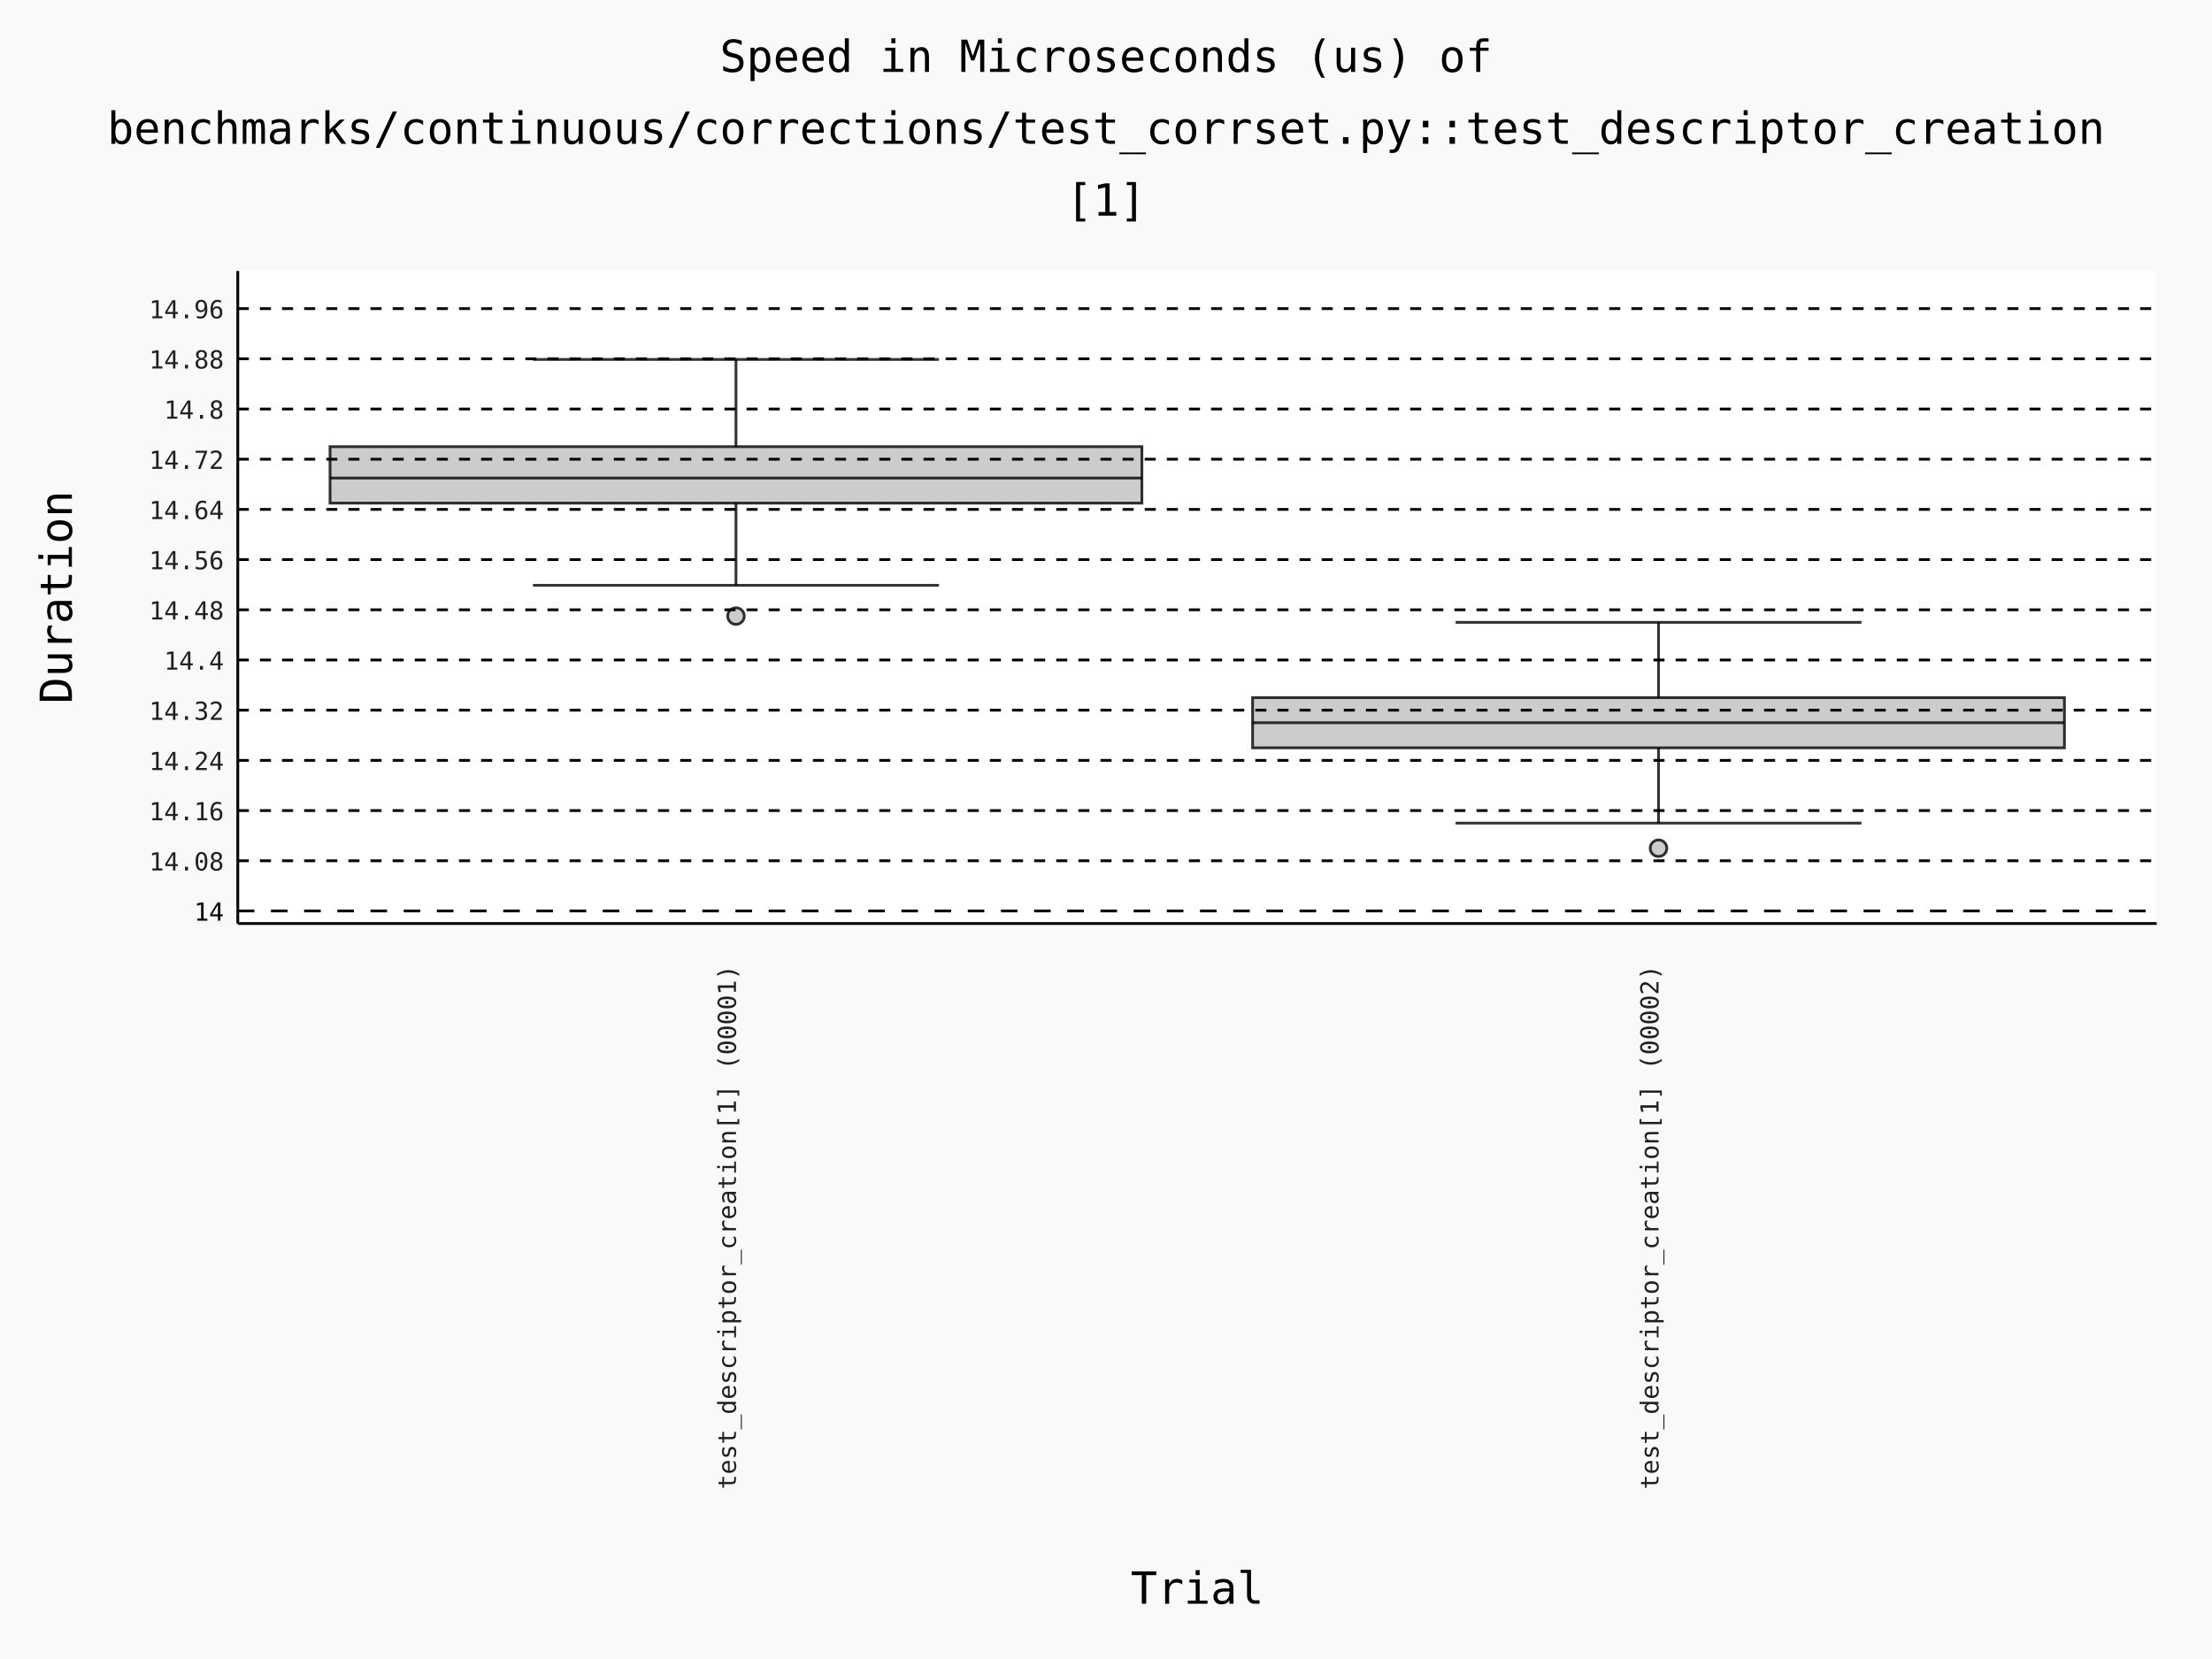
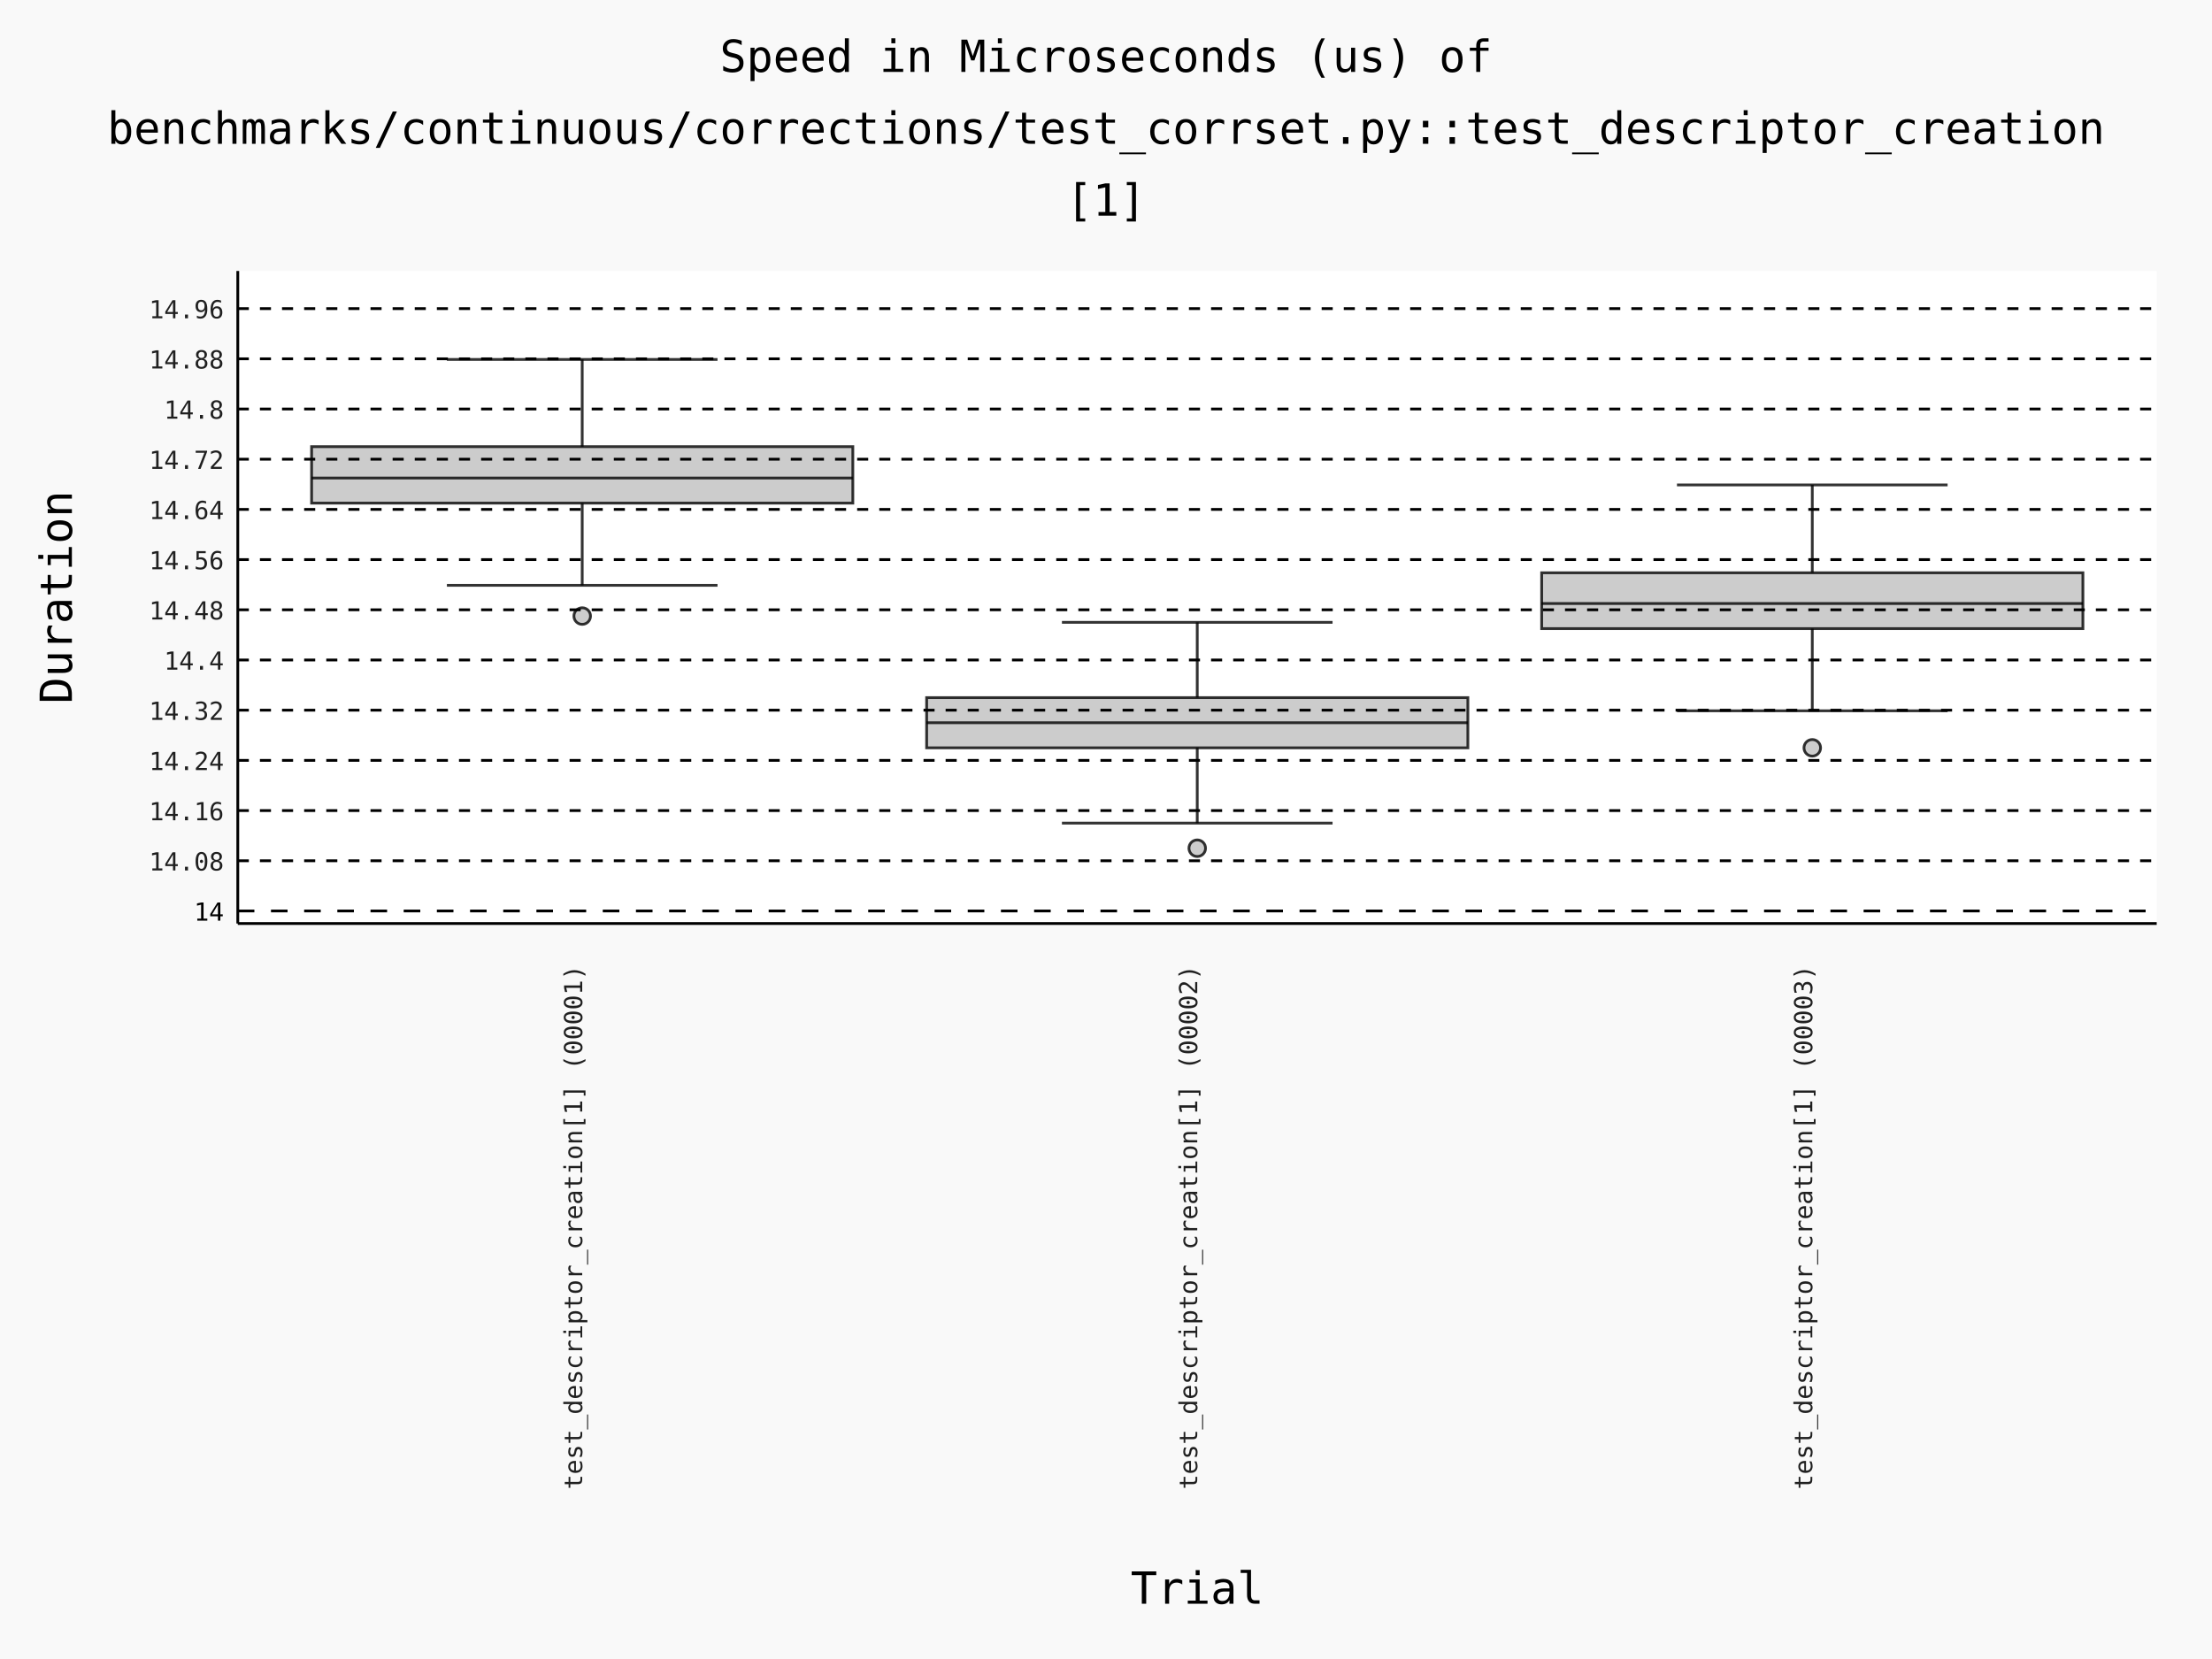
- <svg xmlns="http://www.w3.org/2000/svg" id="chart-0741fec3-c08f-4b0e-9922-f70d1486e67c" class="pygal-chart" viewBox="0 0 800 600">
+ <svg xmlns="http://www.w3.org/2000/svg" id="chart-515a64f9-0ef3-48b2-b7a9-513720fffa53" class="pygal-chart" viewBox="0 0 800 600">
  <defs>
-     <style type="text/css">#chart-0741fec3-c08f-4b0e-9922-f70d1486e67c{-webkit-user-select:none;-webkit-font-smoothing:antialiased;font-family:Consolas,"Deja Vu Sans Mono","Bitstream Vera Sans Mono","Courier New",monospace}#chart-0741fec3-c08f-4b0e-9922-f70d1486e67c .title{font-family:Consolas,"Deja Vu Sans Mono","Bitstream Vera Sans Mono","Courier New",monospace;font-size:16px}#chart-0741fec3-c08f-4b0e-9922-f70d1486e67c .legends .legend text{font-family:Consolas,"Deja Vu Sans Mono","Bitstream Vera Sans Mono","Courier New",monospace;font-size:14px}#chart-0741fec3-c08f-4b0e-9922-f70d1486e67c .axis text{font-family:Consolas,"Deja Vu Sans Mono","Bitstream Vera Sans Mono","Courier New",monospace;font-size:10px}#chart-0741fec3-c08f-4b0e-9922-f70d1486e67c .axis text.major{font-family:Consolas,"Deja Vu Sans Mono","Bitstream Vera Sans Mono","Courier New",monospace;font-size:10px}#chart-0741fec3-c08f-4b0e-9922-f70d1486e67c .text-overlay text.value{font-family:Consolas,"Deja Vu Sans Mono","Bitstream Vera Sans Mono","Courier New",monospace;font-size:16px}#chart-0741fec3-c08f-4b0e-9922-f70d1486e67c .text-overlay text.label{font-family:Consolas,"Deja Vu Sans Mono","Bitstream Vera Sans Mono","Courier New",monospace;font-size:10px}#chart-0741fec3-c08f-4b0e-9922-f70d1486e67c .tooltip{font-family:Consolas,"Deja Vu Sans Mono","Bitstream Vera Sans Mono","Courier New",monospace;font-size:14px}#chart-0741fec3-c08f-4b0e-9922-f70d1486e67c text.no_data{font-family:Consolas,"Deja Vu Sans Mono","Bitstream Vera Sans Mono","Courier New",monospace;font-size:64px}
- #chart-0741fec3-c08f-4b0e-9922-f70d1486e67c{background-color:rgba(249,249,249,1)}#chart-0741fec3-c08f-4b0e-9922-f70d1486e67c path,#chart-0741fec3-c08f-4b0e-9922-f70d1486e67c line,#chart-0741fec3-c08f-4b0e-9922-f70d1486e67c rect,#chart-0741fec3-c08f-4b0e-9922-f70d1486e67c circle{-webkit-transition:150ms;-moz-transition:150ms;transition:150ms}#chart-0741fec3-c08f-4b0e-9922-f70d1486e67c .graph &gt; .background{fill:rgba(249,249,249,1)}#chart-0741fec3-c08f-4b0e-9922-f70d1486e67c .plot &gt; .background{fill:rgba(255,255,255,1)}#chart-0741fec3-c08f-4b0e-9922-f70d1486e67c .graph{fill:rgba(0,0,0,.87)}#chart-0741fec3-c08f-4b0e-9922-f70d1486e67c text.no_data{fill:rgba(0,0,0,1)}#chart-0741fec3-c08f-4b0e-9922-f70d1486e67c .title{fill:rgba(0,0,0,1)}#chart-0741fec3-c08f-4b0e-9922-f70d1486e67c .legends .legend text{fill:rgba(0,0,0,.87)}#chart-0741fec3-c08f-4b0e-9922-f70d1486e67c .legends .legend:hover text{fill:rgba(0,0,0,1)}#chart-0741fec3-c08f-4b0e-9922-f70d1486e67c .axis .line{stroke:rgba(0,0,0,1)}#chart-0741fec3-c08f-4b0e-9922-f70d1486e67c .axis .guide.line{stroke:rgba(0,0,0,.54)}#chart-0741fec3-c08f-4b0e-9922-f70d1486e67c .axis .major.line{stroke:rgba(0,0,0,.87)}#chart-0741fec3-c08f-4b0e-9922-f70d1486e67c .axis text.major{fill:rgba(0,0,0,1)}#chart-0741fec3-c08f-4b0e-9922-f70d1486e67c .axis.y .guides:hover .guide.line,#chart-0741fec3-c08f-4b0e-9922-f70d1486e67c .line-graph .axis.x .guides:hover .guide.line,#chart-0741fec3-c08f-4b0e-9922-f70d1486e67c .stackedline-graph .axis.x .guides:hover .guide.line,#chart-0741fec3-c08f-4b0e-9922-f70d1486e67c .xy-graph .axis.x .guides:hover .guide.line{stroke:rgba(0,0,0,1)}#chart-0741fec3-c08f-4b0e-9922-f70d1486e67c .axis .guides:hover text{fill:rgba(0,0,0,1)}#chart-0741fec3-c08f-4b0e-9922-f70d1486e67c .reactive{fill-opacity:.7;stroke-opacity:.8;stroke-width:1}#chart-0741fec3-c08f-4b0e-9922-f70d1486e67c .ci{stroke:rgba(0,0,0,.87)}#chart-0741fec3-c08f-4b0e-9922-f70d1486e67c .reactive.active,#chart-0741fec3-c08f-4b0e-9922-f70d1486e67c .active .reactive{fill-opacity:.8;stroke-opacity:.9;stroke-width:4}#chart-0741fec3-c08f-4b0e-9922-f70d1486e67c .ci .reactive.active{stroke-width:1.5}#chart-0741fec3-c08f-4b0e-9922-f70d1486e67c .series text{fill:rgba(0,0,0,1)}#chart-0741fec3-c08f-4b0e-9922-f70d1486e67c .tooltip rect{fill:rgba(255,255,255,1);stroke:rgba(0,0,0,1);-webkit-transition:opacity 150ms;-moz-transition:opacity 150ms;transition:opacity 150ms}#chart-0741fec3-c08f-4b0e-9922-f70d1486e67c .tooltip .label{fill:rgba(0,0,0,.87)}#chart-0741fec3-c08f-4b0e-9922-f70d1486e67c .tooltip .label{fill:rgba(0,0,0,.87)}#chart-0741fec3-c08f-4b0e-9922-f70d1486e67c .tooltip .legend{font-size:.8em;fill:rgba(0,0,0,.54)}#chart-0741fec3-c08f-4b0e-9922-f70d1486e67c .tooltip .x_label{font-size:.6em;fill:rgba(0,0,0,1)}#chart-0741fec3-c08f-4b0e-9922-f70d1486e67c .tooltip .xlink{font-size:.5em;text-decoration:underline}#chart-0741fec3-c08f-4b0e-9922-f70d1486e67c .tooltip .value{font-size:1.5em}#chart-0741fec3-c08f-4b0e-9922-f70d1486e67c .bound{font-size:.5em}#chart-0741fec3-c08f-4b0e-9922-f70d1486e67c .max-value{font-size:.75em;fill:rgba(0,0,0,.54)}#chart-0741fec3-c08f-4b0e-9922-f70d1486e67c .map-element{fill:rgba(255,255,255,1);stroke:rgba(0,0,0,.54) !important}#chart-0741fec3-c08f-4b0e-9922-f70d1486e67c .map-element .reactive{fill-opacity:inherit;stroke-opacity:inherit}#chart-0741fec3-c08f-4b0e-9922-f70d1486e67c .color-0,#chart-0741fec3-c08f-4b0e-9922-f70d1486e67c .color-0 a:visited{stroke:#000000;fill:#000000}#chart-0741fec3-c08f-4b0e-9922-f70d1486e67c .color-1,#chart-0741fec3-c08f-4b0e-9922-f70d1486e67c .color-1 a:visited{stroke:#000000;fill:#000000}#chart-0741fec3-c08f-4b0e-9922-f70d1486e67c .text-overlay .color-0 text{fill:white}#chart-0741fec3-c08f-4b0e-9922-f70d1486e67c .text-overlay .color-1 text{fill:white}
- #chart-0741fec3-c08f-4b0e-9922-f70d1486e67c text.no_data{text-anchor:middle}#chart-0741fec3-c08f-4b0e-9922-f70d1486e67c .guide.line{fill:none}#chart-0741fec3-c08f-4b0e-9922-f70d1486e67c .centered{text-anchor:middle}#chart-0741fec3-c08f-4b0e-9922-f70d1486e67c .title{text-anchor:middle}#chart-0741fec3-c08f-4b0e-9922-f70d1486e67c .legends .legend text{fill-opacity:1}#chart-0741fec3-c08f-4b0e-9922-f70d1486e67c .axis.x text{text-anchor:middle}#chart-0741fec3-c08f-4b0e-9922-f70d1486e67c .axis.x:not(.web) text[transform]{text-anchor:start}#chart-0741fec3-c08f-4b0e-9922-f70d1486e67c .axis.x:not(.web) text[transform].backwards{text-anchor:end}#chart-0741fec3-c08f-4b0e-9922-f70d1486e67c .axis.y text{text-anchor:end}#chart-0741fec3-c08f-4b0e-9922-f70d1486e67c .axis.y text[transform].backwards{text-anchor:start}#chart-0741fec3-c08f-4b0e-9922-f70d1486e67c .axis.y2 text{text-anchor:start}#chart-0741fec3-c08f-4b0e-9922-f70d1486e67c .axis.y2 text[transform].backwards{text-anchor:end}#chart-0741fec3-c08f-4b0e-9922-f70d1486e67c .axis .guide.line{stroke-dasharray:4,4;stroke:black}#chart-0741fec3-c08f-4b0e-9922-f70d1486e67c .axis .major.guide.line{stroke-dasharray:6,6;stroke:black}#chart-0741fec3-c08f-4b0e-9922-f70d1486e67c .horizontal .axis.y .guide.line,#chart-0741fec3-c08f-4b0e-9922-f70d1486e67c .horizontal .axis.y2 .guide.line,#chart-0741fec3-c08f-4b0e-9922-f70d1486e67c .vertical .axis.x .guide.line{opacity:0}#chart-0741fec3-c08f-4b0e-9922-f70d1486e67c .horizontal .axis.always_show .guide.line,#chart-0741fec3-c08f-4b0e-9922-f70d1486e67c .vertical .axis.always_show .guide.line{opacity:1 !important}#chart-0741fec3-c08f-4b0e-9922-f70d1486e67c .axis.y .guides:hover .guide.line,#chart-0741fec3-c08f-4b0e-9922-f70d1486e67c .axis.y2 .guides:hover .guide.line,#chart-0741fec3-c08f-4b0e-9922-f70d1486e67c .axis.x .guides:hover .guide.line{opacity:1}#chart-0741fec3-c08f-4b0e-9922-f70d1486e67c .axis .guides:hover text{opacity:1}#chart-0741fec3-c08f-4b0e-9922-f70d1486e67c .nofill{fill:none}#chart-0741fec3-c08f-4b0e-9922-f70d1486e67c .subtle-fill{fill-opacity:.2}#chart-0741fec3-c08f-4b0e-9922-f70d1486e67c .dot{stroke-width:1px;fill-opacity:1;stroke-opacity:1}#chart-0741fec3-c08f-4b0e-9922-f70d1486e67c .dot.active{stroke-width:5px}#chart-0741fec3-c08f-4b0e-9922-f70d1486e67c .dot.negative{fill:transparent}#chart-0741fec3-c08f-4b0e-9922-f70d1486e67c text,#chart-0741fec3-c08f-4b0e-9922-f70d1486e67c tspan{stroke:none !important}#chart-0741fec3-c08f-4b0e-9922-f70d1486e67c .series text.active{opacity:1}#chart-0741fec3-c08f-4b0e-9922-f70d1486e67c .tooltip rect{fill-opacity:.95;stroke-width:.5}#chart-0741fec3-c08f-4b0e-9922-f70d1486e67c .tooltip text{fill-opacity:1}#chart-0741fec3-c08f-4b0e-9922-f70d1486e67c .showable{visibility:hidden}#chart-0741fec3-c08f-4b0e-9922-f70d1486e67c .showable.shown{visibility:visible}#chart-0741fec3-c08f-4b0e-9922-f70d1486e67c .gauge-background{fill:rgba(229,229,229,1);stroke:none}#chart-0741fec3-c08f-4b0e-9922-f70d1486e67c .bg-lines{stroke:rgba(249,249,249,1);stroke-width:2px}
+     <style type="text/css">#chart-515a64f9-0ef3-48b2-b7a9-513720fffa53{-webkit-user-select:none;-webkit-font-smoothing:antialiased;font-family:Consolas,"Deja Vu Sans Mono","Bitstream Vera Sans Mono","Courier New",monospace}#chart-515a64f9-0ef3-48b2-b7a9-513720fffa53 .title{font-family:Consolas,"Deja Vu Sans Mono","Bitstream Vera Sans Mono","Courier New",monospace;font-size:16px}#chart-515a64f9-0ef3-48b2-b7a9-513720fffa53 .legends .legend text{font-family:Consolas,"Deja Vu Sans Mono","Bitstream Vera Sans Mono","Courier New",monospace;font-size:14px}#chart-515a64f9-0ef3-48b2-b7a9-513720fffa53 .axis text{font-family:Consolas,"Deja Vu Sans Mono","Bitstream Vera Sans Mono","Courier New",monospace;font-size:10px}#chart-515a64f9-0ef3-48b2-b7a9-513720fffa53 .axis text.major{font-family:Consolas,"Deja Vu Sans Mono","Bitstream Vera Sans Mono","Courier New",monospace;font-size:10px}#chart-515a64f9-0ef3-48b2-b7a9-513720fffa53 .text-overlay text.value{font-family:Consolas,"Deja Vu Sans Mono","Bitstream Vera Sans Mono","Courier New",monospace;font-size:16px}#chart-515a64f9-0ef3-48b2-b7a9-513720fffa53 .text-overlay text.label{font-family:Consolas,"Deja Vu Sans Mono","Bitstream Vera Sans Mono","Courier New",monospace;font-size:10px}#chart-515a64f9-0ef3-48b2-b7a9-513720fffa53 .tooltip{font-family:Consolas,"Deja Vu Sans Mono","Bitstream Vera Sans Mono","Courier New",monospace;font-size:14px}#chart-515a64f9-0ef3-48b2-b7a9-513720fffa53 text.no_data{font-family:Consolas,"Deja Vu Sans Mono","Bitstream Vera Sans Mono","Courier New",monospace;font-size:64px}
+ #chart-515a64f9-0ef3-48b2-b7a9-513720fffa53{background-color:rgba(249,249,249,1)}#chart-515a64f9-0ef3-48b2-b7a9-513720fffa53 path,#chart-515a64f9-0ef3-48b2-b7a9-513720fffa53 line,#chart-515a64f9-0ef3-48b2-b7a9-513720fffa53 rect,#chart-515a64f9-0ef3-48b2-b7a9-513720fffa53 circle{-webkit-transition:150ms;-moz-transition:150ms;transition:150ms}#chart-515a64f9-0ef3-48b2-b7a9-513720fffa53 .graph &gt; .background{fill:rgba(249,249,249,1)}#chart-515a64f9-0ef3-48b2-b7a9-513720fffa53 .plot &gt; .background{fill:rgba(255,255,255,1)}#chart-515a64f9-0ef3-48b2-b7a9-513720fffa53 .graph{fill:rgba(0,0,0,.87)}#chart-515a64f9-0ef3-48b2-b7a9-513720fffa53 text.no_data{fill:rgba(0,0,0,1)}#chart-515a64f9-0ef3-48b2-b7a9-513720fffa53 .title{fill:rgba(0,0,0,1)}#chart-515a64f9-0ef3-48b2-b7a9-513720fffa53 .legends .legend text{fill:rgba(0,0,0,.87)}#chart-515a64f9-0ef3-48b2-b7a9-513720fffa53 .legends .legend:hover text{fill:rgba(0,0,0,1)}#chart-515a64f9-0ef3-48b2-b7a9-513720fffa53 .axis .line{stroke:rgba(0,0,0,1)}#chart-515a64f9-0ef3-48b2-b7a9-513720fffa53 .axis .guide.line{stroke:rgba(0,0,0,.54)}#chart-515a64f9-0ef3-48b2-b7a9-513720fffa53 .axis .major.line{stroke:rgba(0,0,0,.87)}#chart-515a64f9-0ef3-48b2-b7a9-513720fffa53 .axis text.major{fill:rgba(0,0,0,1)}#chart-515a64f9-0ef3-48b2-b7a9-513720fffa53 .axis.y .guides:hover .guide.line,#chart-515a64f9-0ef3-48b2-b7a9-513720fffa53 .line-graph .axis.x .guides:hover .guide.line,#chart-515a64f9-0ef3-48b2-b7a9-513720fffa53 .stackedline-graph .axis.x .guides:hover .guide.line,#chart-515a64f9-0ef3-48b2-b7a9-513720fffa53 .xy-graph .axis.x .guides:hover .guide.line{stroke:rgba(0,0,0,1)}#chart-515a64f9-0ef3-48b2-b7a9-513720fffa53 .axis .guides:hover text{fill:rgba(0,0,0,1)}#chart-515a64f9-0ef3-48b2-b7a9-513720fffa53 .reactive{fill-opacity:.7;stroke-opacity:.8;stroke-width:1}#chart-515a64f9-0ef3-48b2-b7a9-513720fffa53 .ci{stroke:rgba(0,0,0,.87)}#chart-515a64f9-0ef3-48b2-b7a9-513720fffa53 .reactive.active,#chart-515a64f9-0ef3-48b2-b7a9-513720fffa53 .active .reactive{fill-opacity:.8;stroke-opacity:.9;stroke-width:4}#chart-515a64f9-0ef3-48b2-b7a9-513720fffa53 .ci .reactive.active{stroke-width:1.5}#chart-515a64f9-0ef3-48b2-b7a9-513720fffa53 .series text{fill:rgba(0,0,0,1)}#chart-515a64f9-0ef3-48b2-b7a9-513720fffa53 .tooltip rect{fill:rgba(255,255,255,1);stroke:rgba(0,0,0,1);-webkit-transition:opacity 150ms;-moz-transition:opacity 150ms;transition:opacity 150ms}#chart-515a64f9-0ef3-48b2-b7a9-513720fffa53 .tooltip .label{fill:rgba(0,0,0,.87)}#chart-515a64f9-0ef3-48b2-b7a9-513720fffa53 .tooltip .label{fill:rgba(0,0,0,.87)}#chart-515a64f9-0ef3-48b2-b7a9-513720fffa53 .tooltip .legend{font-size:.8em;fill:rgba(0,0,0,.54)}#chart-515a64f9-0ef3-48b2-b7a9-513720fffa53 .tooltip .x_label{font-size:.6em;fill:rgba(0,0,0,1)}#chart-515a64f9-0ef3-48b2-b7a9-513720fffa53 .tooltip .xlink{font-size:.5em;text-decoration:underline}#chart-515a64f9-0ef3-48b2-b7a9-513720fffa53 .tooltip .value{font-size:1.5em}#chart-515a64f9-0ef3-48b2-b7a9-513720fffa53 .bound{font-size:.5em}#chart-515a64f9-0ef3-48b2-b7a9-513720fffa53 .max-value{font-size:.75em;fill:rgba(0,0,0,.54)}#chart-515a64f9-0ef3-48b2-b7a9-513720fffa53 .map-element{fill:rgba(255,255,255,1);stroke:rgba(0,0,0,.54) !important}#chart-515a64f9-0ef3-48b2-b7a9-513720fffa53 .map-element .reactive{fill-opacity:inherit;stroke-opacity:inherit}#chart-515a64f9-0ef3-48b2-b7a9-513720fffa53 .color-0,#chart-515a64f9-0ef3-48b2-b7a9-513720fffa53 .color-0 a:visited{stroke:#000000;fill:#000000}#chart-515a64f9-0ef3-48b2-b7a9-513720fffa53 .color-1,#chart-515a64f9-0ef3-48b2-b7a9-513720fffa53 .color-1 a:visited{stroke:#000000;fill:#000000}#chart-515a64f9-0ef3-48b2-b7a9-513720fffa53 .color-2,#chart-515a64f9-0ef3-48b2-b7a9-513720fffa53 .color-2 a:visited{stroke:#000000;fill:#000000}#chart-515a64f9-0ef3-48b2-b7a9-513720fffa53 .text-overlay .color-0 text{fill:white}#chart-515a64f9-0ef3-48b2-b7a9-513720fffa53 .text-overlay .color-1 text{fill:white}#chart-515a64f9-0ef3-48b2-b7a9-513720fffa53 .text-overlay .color-2 text{fill:white}
+ #chart-515a64f9-0ef3-48b2-b7a9-513720fffa53 text.no_data{text-anchor:middle}#chart-515a64f9-0ef3-48b2-b7a9-513720fffa53 .guide.line{fill:none}#chart-515a64f9-0ef3-48b2-b7a9-513720fffa53 .centered{text-anchor:middle}#chart-515a64f9-0ef3-48b2-b7a9-513720fffa53 .title{text-anchor:middle}#chart-515a64f9-0ef3-48b2-b7a9-513720fffa53 .legends .legend text{fill-opacity:1}#chart-515a64f9-0ef3-48b2-b7a9-513720fffa53 .axis.x text{text-anchor:middle}#chart-515a64f9-0ef3-48b2-b7a9-513720fffa53 .axis.x:not(.web) text[transform]{text-anchor:start}#chart-515a64f9-0ef3-48b2-b7a9-513720fffa53 .axis.x:not(.web) text[transform].backwards{text-anchor:end}#chart-515a64f9-0ef3-48b2-b7a9-513720fffa53 .axis.y text{text-anchor:end}#chart-515a64f9-0ef3-48b2-b7a9-513720fffa53 .axis.y text[transform].backwards{text-anchor:start}#chart-515a64f9-0ef3-48b2-b7a9-513720fffa53 .axis.y2 text{text-anchor:start}#chart-515a64f9-0ef3-48b2-b7a9-513720fffa53 .axis.y2 text[transform].backwards{text-anchor:end}#chart-515a64f9-0ef3-48b2-b7a9-513720fffa53 .axis .guide.line{stroke-dasharray:4,4;stroke:black}#chart-515a64f9-0ef3-48b2-b7a9-513720fffa53 .axis .major.guide.line{stroke-dasharray:6,6;stroke:black}#chart-515a64f9-0ef3-48b2-b7a9-513720fffa53 .horizontal .axis.y .guide.line,#chart-515a64f9-0ef3-48b2-b7a9-513720fffa53 .horizontal .axis.y2 .guide.line,#chart-515a64f9-0ef3-48b2-b7a9-513720fffa53 .vertical .axis.x .guide.line{opacity:0}#chart-515a64f9-0ef3-48b2-b7a9-513720fffa53 .horizontal .axis.always_show .guide.line,#chart-515a64f9-0ef3-48b2-b7a9-513720fffa53 .vertical .axis.always_show .guide.line{opacity:1 !important}#chart-515a64f9-0ef3-48b2-b7a9-513720fffa53 .axis.y .guides:hover .guide.line,#chart-515a64f9-0ef3-48b2-b7a9-513720fffa53 .axis.y2 .guides:hover .guide.line,#chart-515a64f9-0ef3-48b2-b7a9-513720fffa53 .axis.x .guides:hover .guide.line{opacity:1}#chart-515a64f9-0ef3-48b2-b7a9-513720fffa53 .axis .guides:hover text{opacity:1}#chart-515a64f9-0ef3-48b2-b7a9-513720fffa53 .nofill{fill:none}#chart-515a64f9-0ef3-48b2-b7a9-513720fffa53 .subtle-fill{fill-opacity:.2}#chart-515a64f9-0ef3-48b2-b7a9-513720fffa53 .dot{stroke-width:1px;fill-opacity:1;stroke-opacity:1}#chart-515a64f9-0ef3-48b2-b7a9-513720fffa53 .dot.active{stroke-width:5px}#chart-515a64f9-0ef3-48b2-b7a9-513720fffa53 .dot.negative{fill:transparent}#chart-515a64f9-0ef3-48b2-b7a9-513720fffa53 text,#chart-515a64f9-0ef3-48b2-b7a9-513720fffa53 tspan{stroke:none !important}#chart-515a64f9-0ef3-48b2-b7a9-513720fffa53 .series text.active{opacity:1}#chart-515a64f9-0ef3-48b2-b7a9-513720fffa53 .tooltip rect{fill-opacity:.95;stroke-width:.5}#chart-515a64f9-0ef3-48b2-b7a9-513720fffa53 .tooltip text{fill-opacity:1}#chart-515a64f9-0ef3-48b2-b7a9-513720fffa53 .showable{visibility:hidden}#chart-515a64f9-0ef3-48b2-b7a9-513720fffa53 .showable.shown{visibility:visible}#chart-515a64f9-0ef3-48b2-b7a9-513720fffa53 .gauge-background{fill:rgba(229,229,229,1);stroke:none}#chart-515a64f9-0ef3-48b2-b7a9-513720fffa53 .bg-lines{stroke:rgba(249,249,249,1);stroke-width:2px}
.tooltip .value{font-size:1em !important}.axis text{font-size:9px !important}</style>
  </defs>
  <g class="graph custombox-graph vertical">
    <rect x="0" y="0" width="800" height="600" class="background" />
    <g transform="translate(86, 98)" class="plot">
      <rect x="0" y="0" width="694.0" height="236.0" class="background" />
      <g class="axis y always_show">
        <path d="M0 236 h694" class="line" />
        <g class="guides">
          <path d="M0 231.462 h694" class="major guide line" />
          <text x="-5" y="234.962" class="major">14</text>
        </g>
        <g class="guides">
          <path d="M0 213.308 h694" class="guide line" />
          <text x="-5" y="216.808" class="">14.08</text>
        </g>
        <g class="guides">
          <path d="M0 195.154 h694" class="guide line" />
          <text x="-5" y="198.654" class="">14.16</text>
        </g>
        <g class="guides">
          <path d="M0 177 h694" class="guide line" />
          <text x="-5" y="180.5" class="">14.24</text>
        </g>
        <g class="guides">
          <path d="M0 158.846 h694" class="guide line" />
          <text x="-5" y="162.346" class="">14.32</text>
        </g>
        <g class="guides">
          <path d="M0 140.692 h694" class="guide line" />
          <text x="-5" y="144.192" class="">14.4</text>
        </g>
        <g class="guides">
          <path d="M0 122.538 h694" class="guide line" />
          <text x="-5" y="126.038" class="">14.48</text>
        </g>
        <g class="guides">
          <path d="M0 104.385 h694" class="guide line" />
          <text x="-5" y="107.885" class="">14.56</text>
        </g>
        <g class="guides">
          <path d="M0 86.231 h694" class="guide line" />
          <text x="-5" y="89.731" class="">14.64</text>
        </g>
        <g class="guides">
          <path d="M0 68.077 h694" class="guide line" />
          <text x="-5" y="71.577" class="">14.72</text>
        </g>
        <g class="guides">
          <path d="M0 49.923 h694" class="guide line" />
          <text x="-5" y="53.423" class="">14.8</text>
        </g>
        <g class="guides">
          <path d="M0 31.769 h694" class="guide line" />
          <text x="-5" y="35.269" class="">14.88</text>
        </g>
        <g class="guides">
          <path d="M0 13.615 h694" class="guide line" />
          <text x="-5" y="17.115" class="">14.96</text>
        </g>
      </g>
      <g class="axis x">
        <path d="M0 0 v236" class="line" />
        <g class="guides">
-           <path d="M180.173 0 v236" class="guide line" />
-           <text x="180.173" y="251.0" class="backwards" transform="rotate(270 180.1731 251)">test_descriptor_creation[1] (00001)</text>
+           <path d="M124.564 0 v236" class="guide line" />
+           <text x="124.564" y="251.0" class="backwards" transform="rotate(270 124.5641 251)">test_descriptor_creation[1] (00001)</text>
        </g>
        <g class="guides">
-           <path d="M513.827 0 v236" class="guide line" />
-           <text x="513.827" y="251.0" class="backwards" transform="rotate(270 513.8269 251)">test_descriptor_creation[1] (00002)</text>
+           <path d="M347 0 v236" class="guide line" />
+           <text x="347.0" y="251.0" class="backwards" transform="rotate(270 347 251)">test_descriptor_creation[1] (00002)</text>
+         </g>
+         <g class="guides">
+           <path d="M569.436 0 v236" class="guide line" />
+           <text x="569.436" y="251.0" class="backwards" transform="rotate(270 569.4359 251)">test_descriptor_creation[1] (00003)</text>
        </g>
      </g>
      <g class="series serie-0 color-0">
        <g class="boxes">
          <g class="box">
-             <path stroke-width="3" d="M106.769 113.688 L253.577 113.688" class="reactive tooltip-trigger" />
-             <path stroke-width="3" d="M33.365 74.885 L326.981 74.885" class="reactive tooltip-trigger" />
-             <path stroke-width="3" d="M106.769 31.996 L253.577 31.996" class="reactive tooltip-trigger" />
-             <path stroke-width="2" d="M180.173 113.688 L180.173 83.962" class="reactive tooltip-trigger" />
-             <path stroke-width="2" d="M180.173 31.996 L180.173 63.538" class="reactive tooltip-trigger" />
-             <rect x="33.365" y="63.538" height="20.423" width="293.615" class="subtle-fill reactive tooltip-trigger" />
-             <circle cx="180.173" cy="124.808" r="3" class="subtle-fill reactive tooltip-trigger" />
-             <circle cx="180.173" cy="-9074.427" r="3" class="subtle-fill reactive tooltip-trigger" />
+             <path stroke-width="3" d="M75.628 113.688 L173.5 113.688" class="reactive tooltip-trigger" />
+             <path stroke-width="3" d="M26.692 74.885 L222.436 74.885" class="reactive tooltip-trigger" />
+             <path stroke-width="3" d="M75.628 31.996 L173.5 31.996" class="reactive tooltip-trigger" />
+             <path stroke-width="2" d="M124.564 113.688 L124.564 83.962" class="reactive tooltip-trigger" />
+             <path stroke-width="2" d="M124.564 31.996 L124.564 63.538" class="reactive tooltip-trigger" />
+             <rect x="26.692" y="63.538" height="20.423" width="195.744" class="subtle-fill reactive tooltip-trigger" />
+             <circle cx="124.564" cy="124.808" r="3" class="subtle-fill reactive tooltip-trigger" />
+             <circle cx="124.564" cy="-9074.427" r="3" class="subtle-fill reactive tooltip-trigger" />
          </g>
        </g>
      </g>
      <g class="series serie-1 color-1">
        <g class="boxes">
          <g class="box">
-             <path stroke-width="3" d="M440.423 199.692 L587.231 199.692" class="reactive tooltip-trigger" />
-             <path stroke-width="3" d="M367.019 163.385 L660.635 163.385" class="reactive tooltip-trigger" />
-             <path stroke-width="3" d="M440.423 127.077 L587.231 127.077" class="reactive tooltip-trigger" />
-             <path stroke-width="2" d="M513.827 199.692 L513.827 172.462" class="reactive tooltip-trigger" />
-             <path stroke-width="2" d="M513.827 127.077 L513.827 154.308" class="reactive tooltip-trigger" />
-             <rect x="367.019" y="154.308" height="18.154" width="293.615" class="subtle-fill reactive tooltip-trigger" />
-             <circle cx="513.827" cy="208.769" r="3" class="subtle-fill reactive tooltip-trigger" />
-             <circle cx="513.827" cy="-18546.196" r="3" class="subtle-fill reactive tooltip-trigger" />
+             <path stroke-width="3" d="M298.064 199.692 L395.936 199.692" class="reactive tooltip-trigger" />
+             <path stroke-width="3" d="M249.128 163.385 L444.872 163.385" class="reactive tooltip-trigger" />
+             <path stroke-width="3" d="M298.064 127.077 L395.936 127.077" class="reactive tooltip-trigger" />
+             <path stroke-width="2" d="M347 199.692 L347 172.462" class="reactive tooltip-trigger" />
+             <path stroke-width="2" d="M347 127.077 L347 154.308" class="reactive tooltip-trigger" />
+             <rect x="249.128" y="154.308" height="18.154" width="195.744" class="subtle-fill reactive tooltip-trigger" />
+             <circle cx="347.0" cy="208.769" r="3" class="subtle-fill reactive tooltip-trigger" />
+             <circle cx="347.0" cy="-18546.196" r="3" class="subtle-fill reactive tooltip-trigger" />
+           </g>
+         </g>
+       </g>
+       <g class="series serie-2 color-2">
+         <g class="boxes">
+           <g class="box">
+             <path stroke-width="3" d="M520.5 159.073 L618.372 159.073" class="reactive tooltip-trigger" />
+             <path stroke-width="3" d="M471.564 120.269 L667.308 120.269" class="reactive tooltip-trigger" />
+             <path stroke-width="3" d="M520.5 77.381 L618.372 77.381" class="reactive tooltip-trigger" />
+             <path stroke-width="2" d="M569.436 159.073 L569.436 129.346" class="reactive tooltip-trigger" />
+             <path stroke-width="2" d="M569.436 77.381 L569.436 109.15" class="reactive tooltip-trigger" />
+             <rect x="471.564" y="109.15" height="20.196" width="195.744" class="subtle-fill reactive tooltip-trigger" />
+             <circle cx="569.436" cy="172.462" r="3" class="subtle-fill reactive tooltip-trigger" />
+             <circle cx="569.436" cy="-17926.696" r="3" class="subtle-fill reactive tooltip-trigger" />
          </g>
        </g>
      </g>
    </g>
    <g class="titles">
      <text x="400.0" y="26" class="title plot_title">Speed in Microseconds (us) of</text>
      <text x="400.0" y="52" class="title plot_title">benchmarks/continuous/corrections/test_corrset.py::test_descriptor_creation</text>
      <text x="400.0" y="78" class="title plot_title">[1]</text>
      <text x="433.0" y="580.0" class="title">Trial</text>
      <text x="0" y="242.0" class="title" transform="rotate(-90 0 216)">Duration</text>
    </g>
    <g transform="translate(86, 98)" class="plot overlay">
      <g class="series serie-0 color-0" />
      <g class="series serie-1 color-1" />
+       <g class="series serie-2 color-2" />
    </g>
    <g transform="translate(86, 98)" class="plot text-overlay">
      <g class="series serie-0 color-0" />
      <g class="series serie-1 color-1" />
+       <g class="series serie-2 color-2" />
    </g>
    <g transform="translate(86, 98)" class="plot tooltip-overlay">
      <g transform="translate(0 0)" style="opacity: 0" class="tooltip">
        <rect rx="0" ry="0" width="0" height="0" class="tooltip-box" />
        <g class="text" />
      </g>
    </g>
  </g>
</svg>
